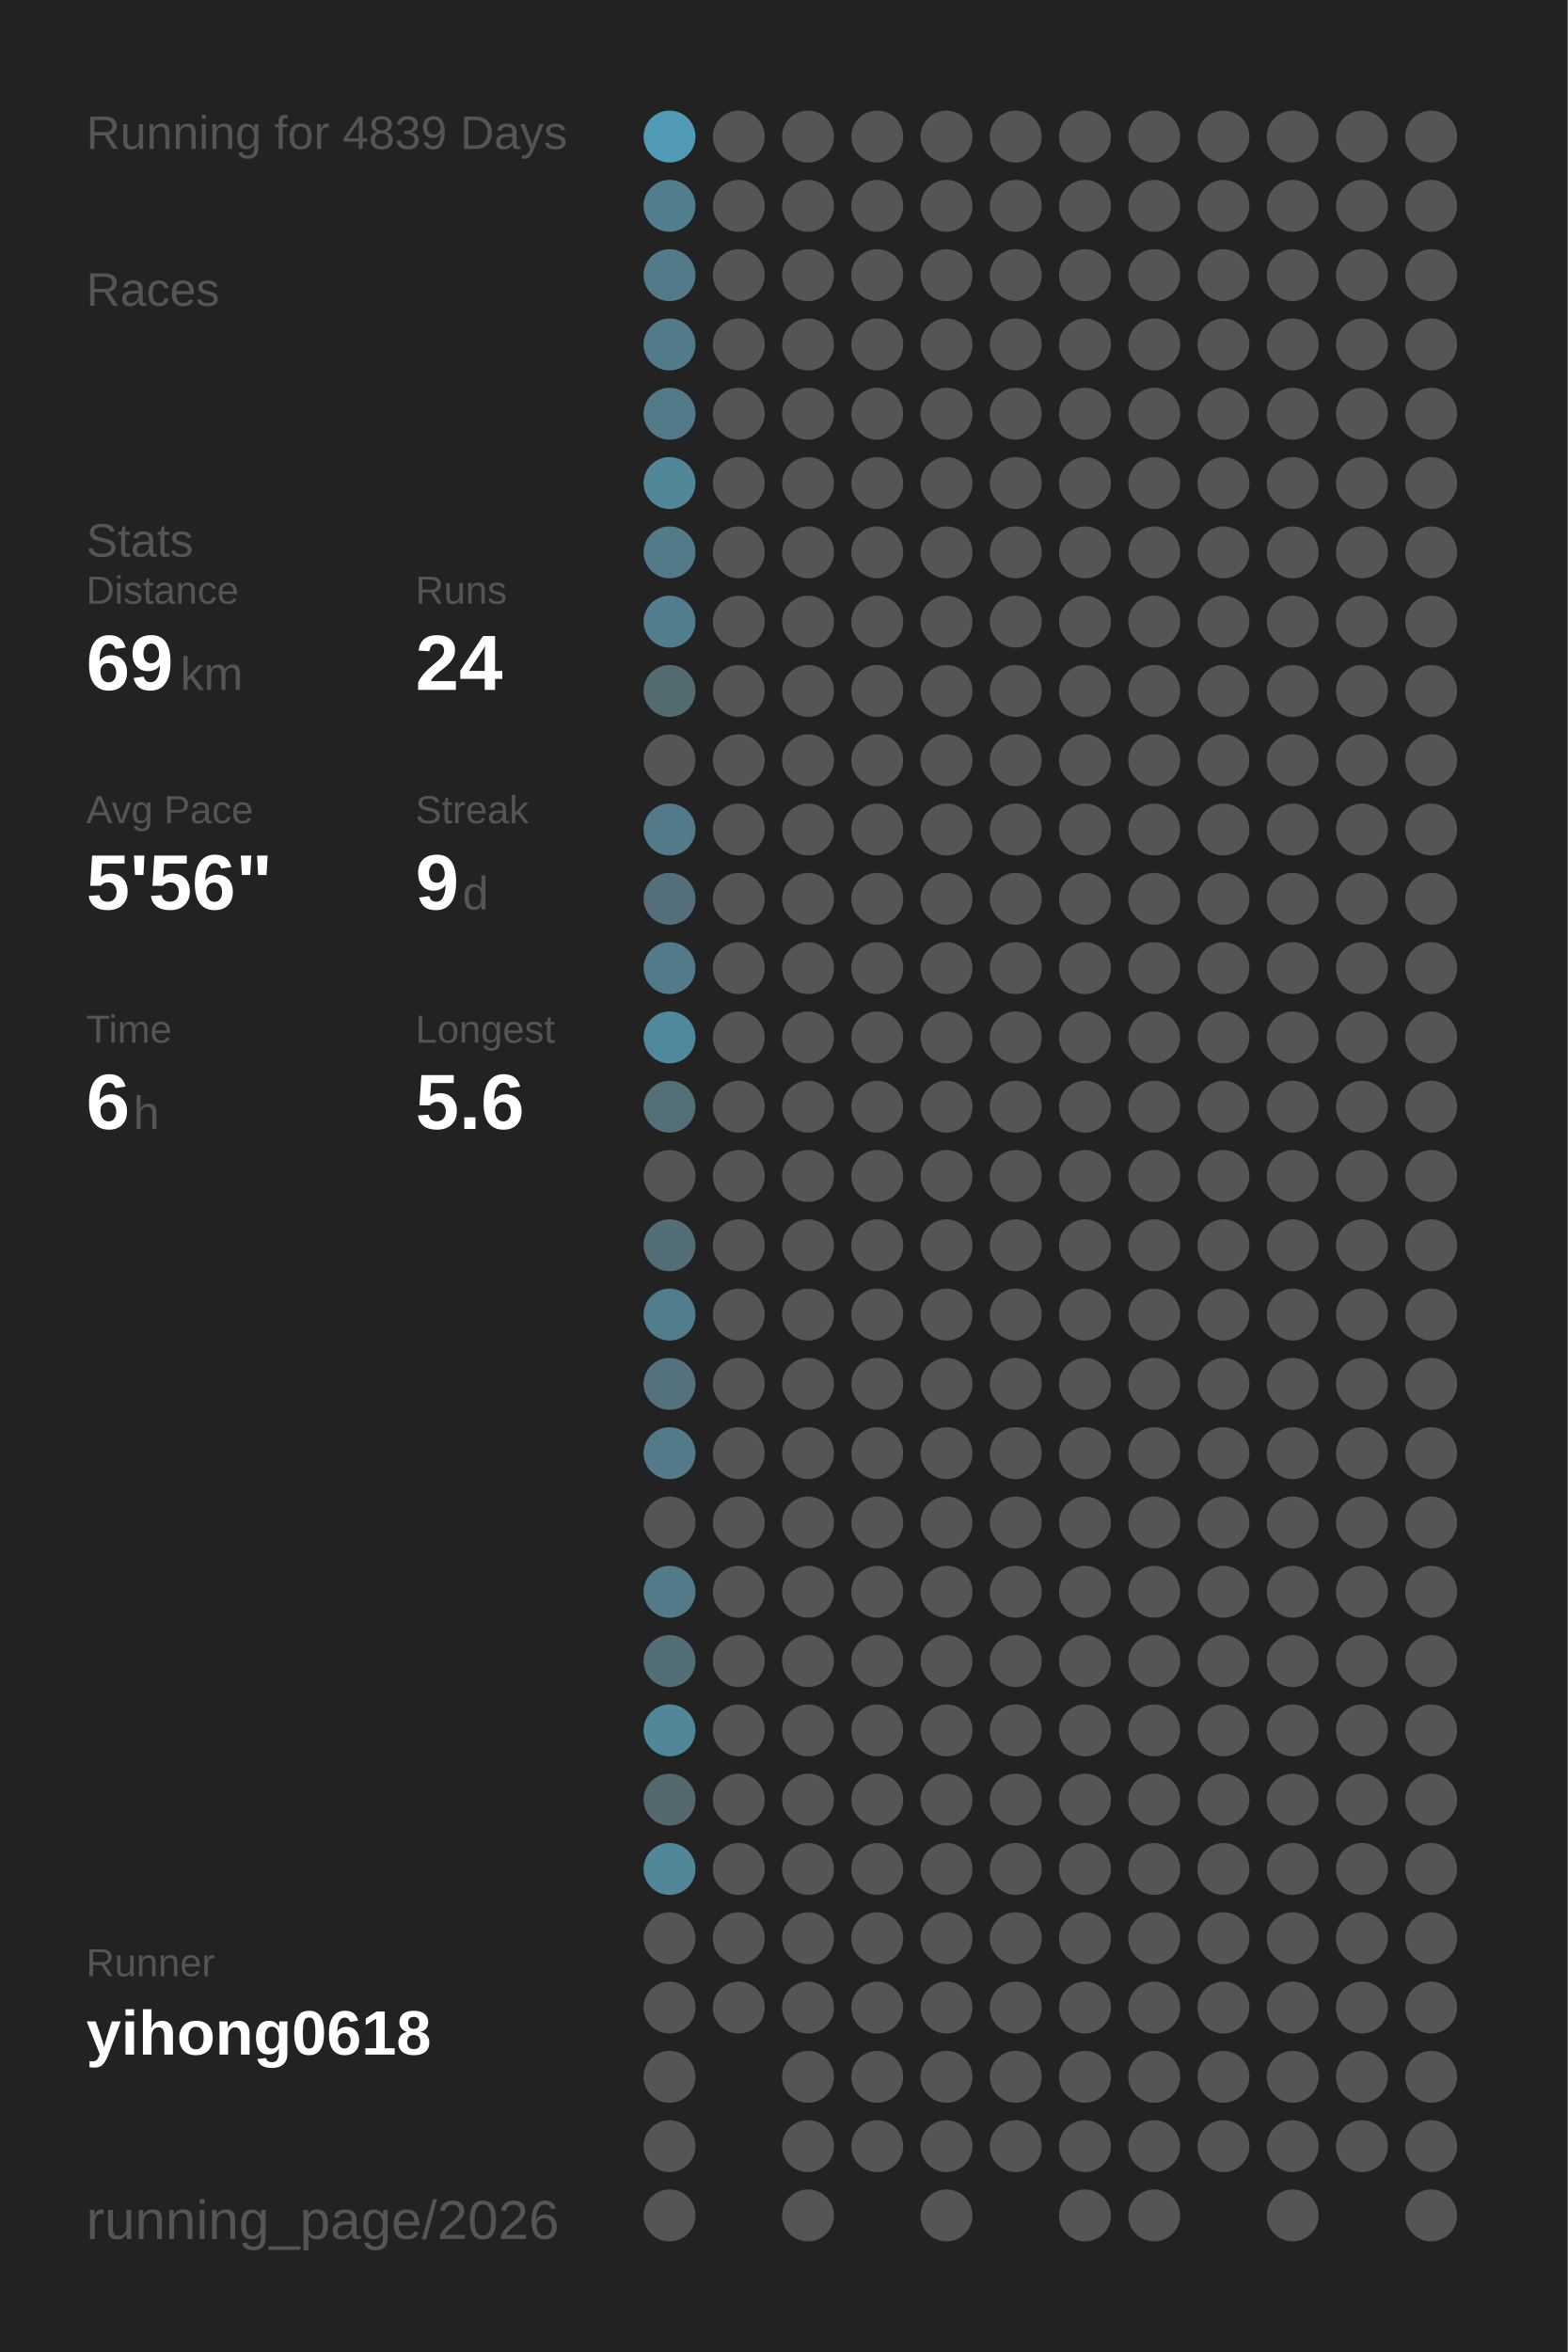
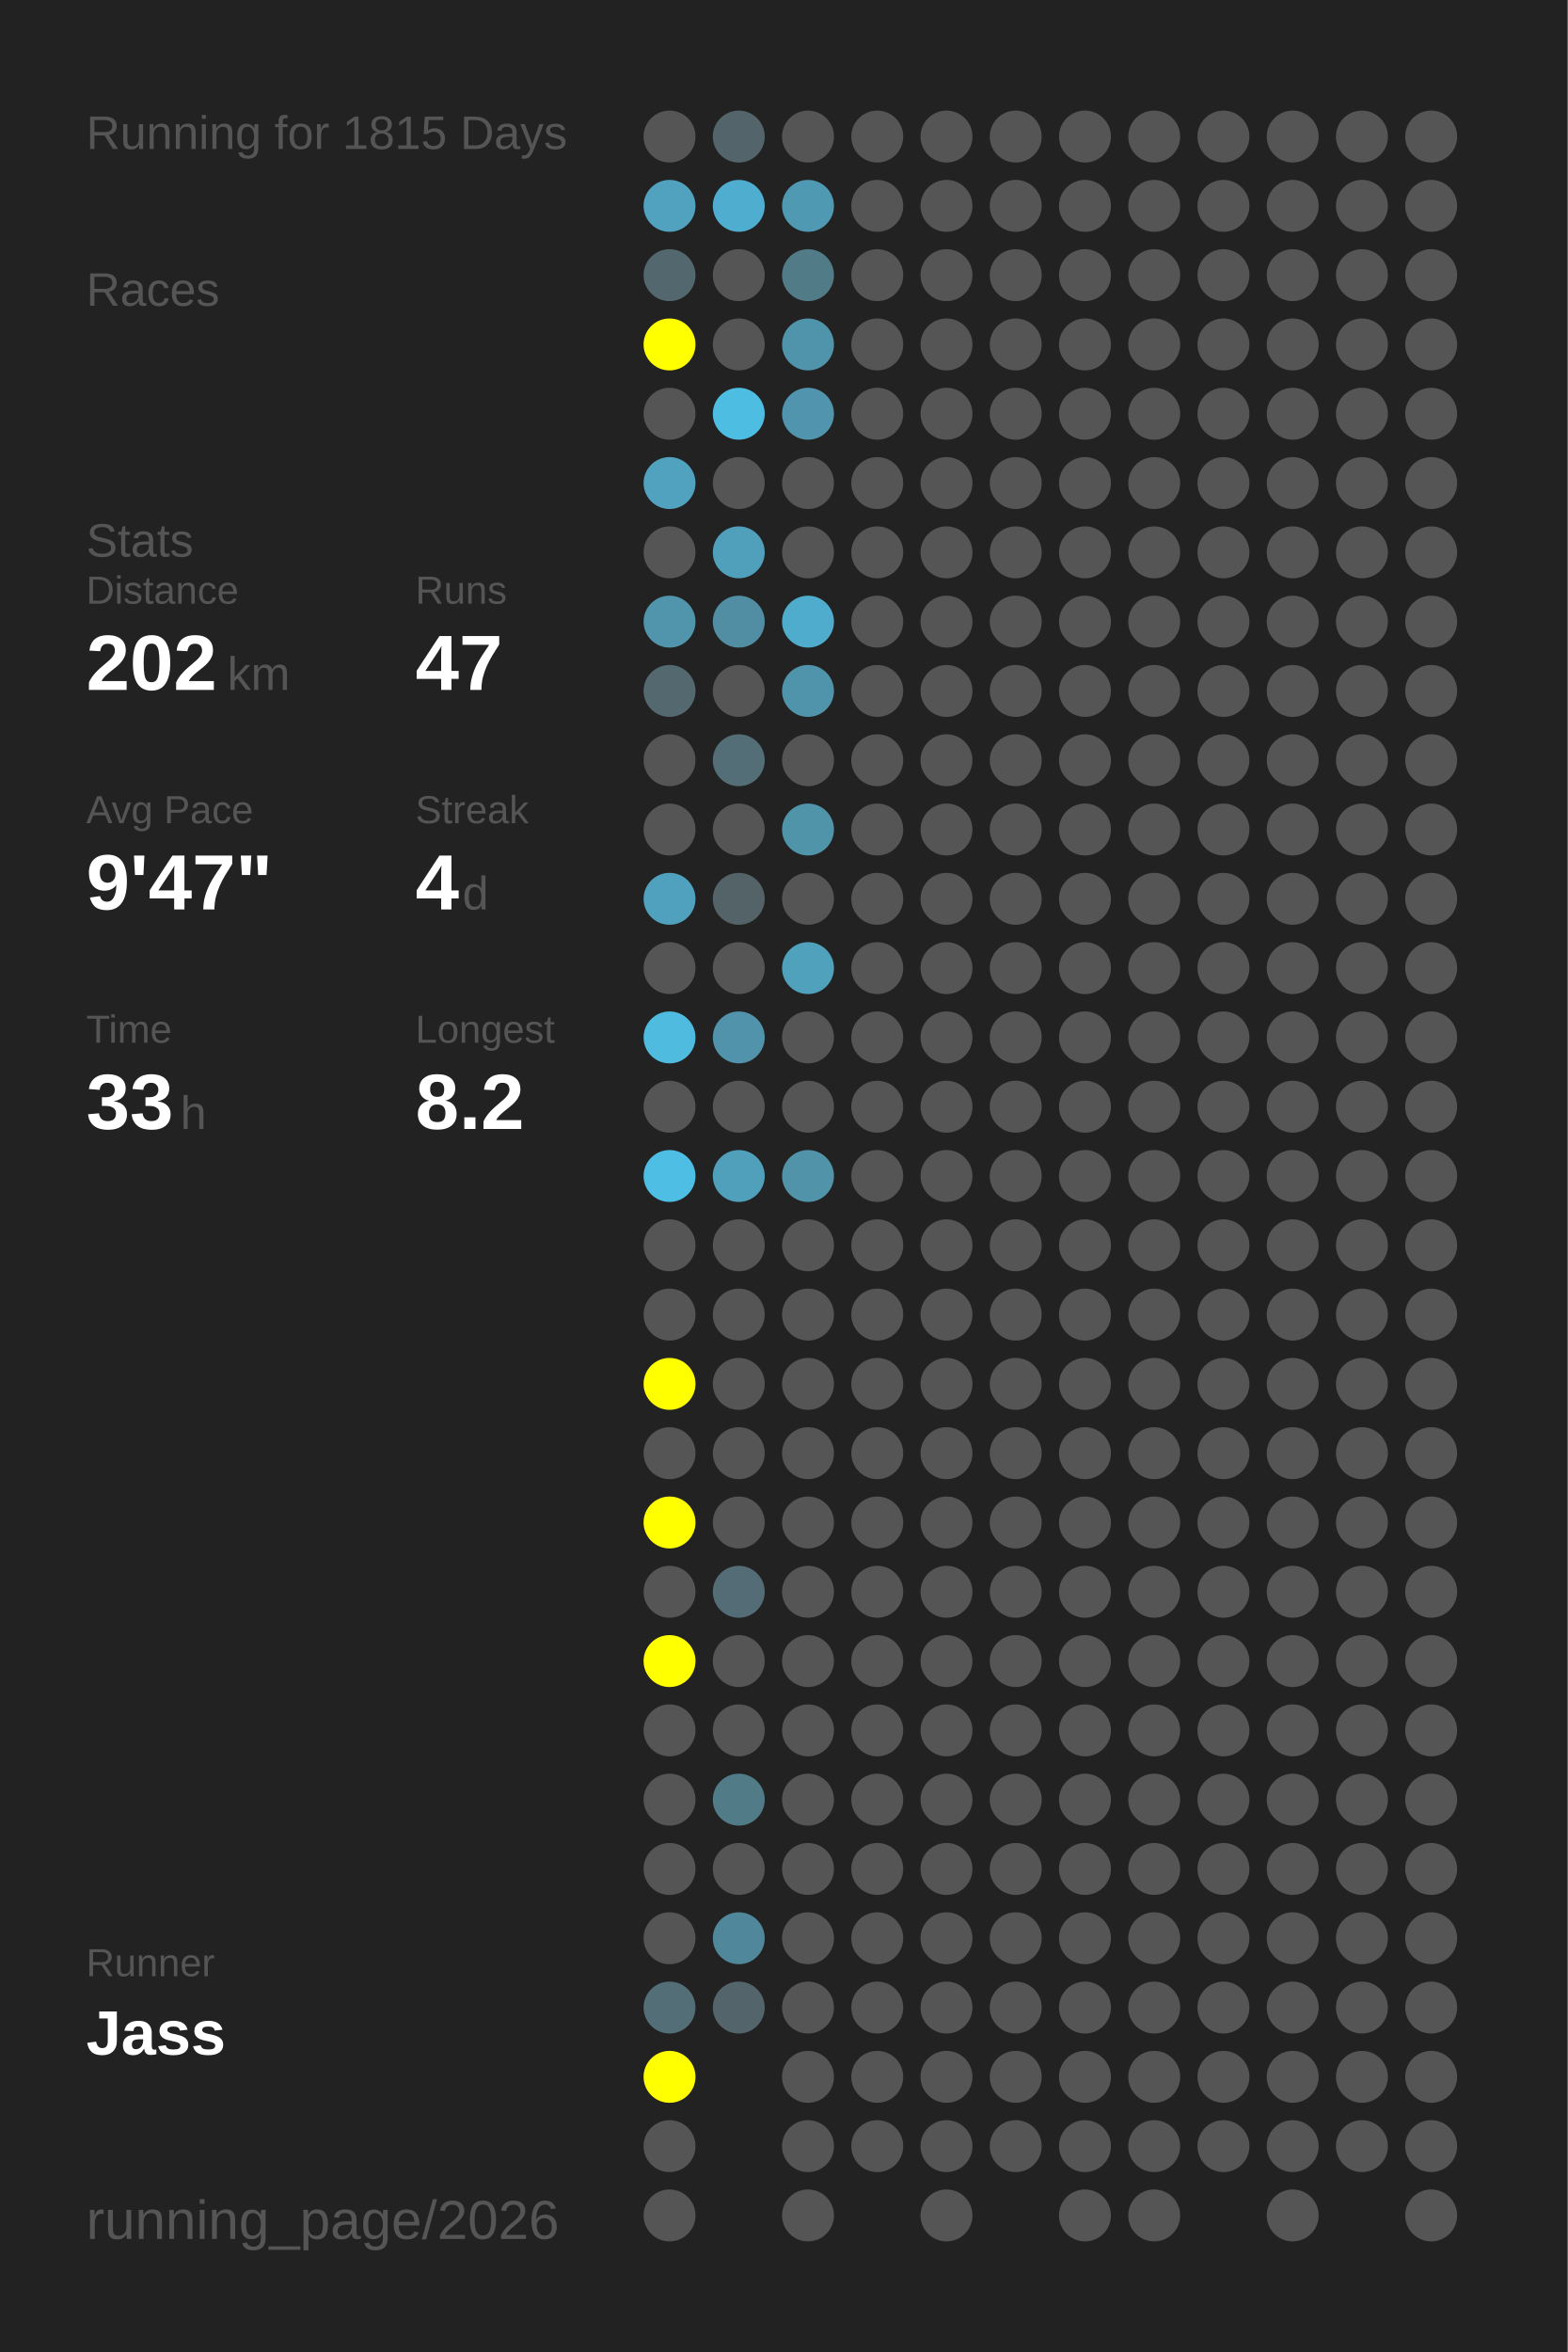
<svg xmlns="http://www.w3.org/2000/svg" baseProfile="full" height="300mm" version="1.1" viewBox="0,0,200,300" width="200mm">
  <defs />
  <rect fill="#222222" height="300" width="200" x="0" y="0" />
-   <text fill="#555555" style="font-size:6px; font-family:Arial;" x="11" y="19">Running for 4839 Days</text>
+   <text fill="#555555" style="font-size:6px; font-family:Arial;" x="11" y="19">Running for 1815 Days</text>
  <text fill="#555555" style="font-size:6px; font-family:Arial;" x="11" y="39">Races</text>
  <text fill="#555555" style="font-size:6px; font-family:Arial;" x="11" y="71">Stats</text>
  <text fill="#555555" style="font-size:5px; font-family:Arial;" x="11" y="77">Distance</text>
-   <text fill="#FFFFFF" style="font-size:10px; font-family:Arial; font-weight:bold;" x="11" y="88">69</text>
-   <text fill="#555555" style="font-size:6px; font-family:Arial;" x="23" y="88">km</text>
+   <text fill="#FFFFFF" style="font-size:10px; font-family:Arial; font-weight:bold;" x="11" y="88">202</text>
+   <text fill="#555555" style="font-size:6px; font-family:Arial;" x="29" y="88">km</text>
  <text fill="#555555" style="font-size:5px; font-family:Arial;" x="53" y="77">Runs</text>
-   <text fill="#FFFFFF" style="font-size:10px; font-family:Arial; font-weight:bold;" x="53" y="88">24</text>
+   <text fill="#FFFFFF" style="font-size:10px; font-family:Arial; font-weight:bold;" x="53" y="88">47</text>
  <text fill="#555555" style="font-size:5px; font-family:Arial;" x="11" y="105">Avg Pace</text>
-   <text fill="#FFFFFF" style="font-size:10px; font-family:Arial; font-weight:bold;" x="11" y="116">5'56"</text>
+   <text fill="#FFFFFF" style="font-size:10px; font-family:Arial; font-weight:bold;" x="11" y="116">9'47"</text>
  <text fill="#555555" style="font-size:5px; font-family:Arial;" x="53" y="105">Streak</text>
-   <text fill="#FFFFFF" style="font-size:10px; font-family:Arial; font-weight:bold;" x="53" y="116">9</text>
+   <text fill="#FFFFFF" style="font-size:10px; font-family:Arial; font-weight:bold;" x="53" y="116">4</text>
  <text fill="#555555" style="font-size:6px; font-family:Arial;" x="59" y="116">d</text>
  <text fill="#555555" style="font-size:5px; font-family:Arial;" x="11" y="133">Time</text>
-   <text fill="#FFFFFF" style="font-size:10px; font-family:Arial; font-weight:bold;" x="11" y="144">6</text>
-   <text fill="#555555" style="font-size:6px; font-family:Arial;" x="17" y="144">h</text>
+   <text fill="#FFFFFF" style="font-size:10px; font-family:Arial; font-weight:bold;" x="11" y="144">33</text>
+   <text fill="#555555" style="font-size:6px; font-family:Arial;" x="23" y="144">h</text>
  <text fill="#555555" style="font-size:5px; font-family:Arial;" x="53" y="133">Longest</text>
-   <text fill="#FFFFFF" style="font-size:10px; font-family:Arial; font-weight:bold;" x="53" y="144">5.6</text>
+   <text fill="#FFFFFF" style="font-size:10px; font-family:Arial; font-weight:bold;" x="53" y="144">8.2</text>
  <text fill="#555555" style="font-size:5px; font-family:Arial;" x="11" y="252.065">Runner</text>
-   <text fill="#FFFFFF" style="font-size:8px; font-family:Arial; font-weight:bold;" x="11" y="262.065">yihong0618</text>
+   <text fill="#FFFFFF" style="font-size:8px; font-family:Arial; font-weight:bold;" x="11" y="262.065">Jass</text>
  <text fill="#555555" style="font-size:7px; font-family:Arial;" x="11" y="285.581">running_page/2026</text>
-   <circle cx="85.417" cy="17.419" fill="#509ab3" r="3.312" />
-   <circle cx="85.417" cy="26.258" fill="#527f8e" r="3.312" />
-   <circle cx="85.417" cy="35.097" fill="#527a88" r="3.312" />
-   <circle cx="85.417" cy="43.935" fill="#527a88" r="3.312" />
-   <circle cx="85.417" cy="52.774" fill="#527a88" r="3.312" />
-   <circle cx="85.417" cy="61.613" fill="#518799" r="3.312" />
-   <circle cx="85.417" cy="70.452" fill="#527a88" r="3.312" />
-   <circle cx="85.417" cy="79.29" fill="#527d8c" r="3.312" />
-   <circle cx="85.417" cy="88.129" fill="#536a71" r="3.312" />
+   <circle cx="85.417" cy="17.419" fill="#555555" r="3.312" />
+   <circle cx="85.417" cy="26.258" fill="#50a2be" r="3.312" />
+   <circle cx="85.417" cy="35.097" fill="#53676e" r="3.312" />
+   <circle cx="85.417" cy="43.935" fill="#FFFF00" r="3.312" />
+   <circle cx="85.417" cy="52.774" fill="#555555" r="3.312" />
+   <circle cx="85.417" cy="61.613" fill="#50a2be" r="3.312" />
+   <circle cx="85.417" cy="70.452" fill="#555555" r="3.312" />
+   <circle cx="85.417" cy="79.29" fill="#5095ac" r="3.312" />
+   <circle cx="85.417" cy="88.129" fill="#53686f" r="3.312" />
  <circle cx="85.417" cy="96.968" fill="#555555" r="3.312" />
-   <circle cx="85.417" cy="105.806" fill="#527a88" r="3.312" />
-   <circle cx="85.417" cy="114.645" fill="#536f79" r="3.312" />
-   <circle cx="85.417" cy="123.484" fill="#527a88" r="3.312" />
-   <circle cx="85.417" cy="132.323" fill="#51899c" r="3.312" />
-   <circle cx="85.417" cy="141.161" fill="#536f78" r="3.312" />
-   <circle cx="85.417" cy="150" fill="#555555" r="3.312" />
-   <circle cx="85.417" cy="158.839" fill="#536e77" r="3.312" />
-   <circle cx="85.417" cy="167.677" fill="#527d8c" r="3.312" />
-   <circle cx="85.417" cy="176.516" fill="#53727d" r="3.312" />
-   <circle cx="85.417" cy="185.355" fill="#527a88" r="3.312" />
-   <circle cx="85.417" cy="194.194" fill="#555555" r="3.312" />
-   <circle cx="85.417" cy="203.032" fill="#527a88" r="3.312" />
-   <circle cx="85.417" cy="211.871" fill="#536e77" r="3.312" />
-   <circle cx="85.417" cy="220.71" fill="#518799" r="3.312" />
-   <circle cx="85.417" cy="229.548" fill="#53686f" r="3.312" />
-   <circle cx="85.417" cy="238.387" fill="#518799" r="3.312" />
+   <circle cx="85.417" cy="105.806" fill="#555555" r="3.312" />
+   <circle cx="85.417" cy="114.645" fill="#50a1bd" r="3.312" />
+   <circle cx="85.417" cy="123.484" fill="#555555" r="3.312" />
+   <circle cx="85.417" cy="132.323" fill="#4ebbdf" r="3.312" />
+   <circle cx="85.417" cy="141.161" fill="#555555" r="3.312" />
+   <circle cx="85.417" cy="150" fill="#4ebee4" r="3.312" />
+   <circle cx="85.417" cy="158.839" fill="#555555" r="3.312" />
+   <circle cx="85.417" cy="167.677" fill="#555555" r="3.312" />
+   <circle cx="85.417" cy="176.516" fill="#FFFF00" r="3.312" />
+   <circle cx="85.417" cy="185.355" fill="#555555" r="3.312" />
+   <circle cx="85.417" cy="194.194" fill="#FFFF00" r="3.312" />
+   <circle cx="85.417" cy="203.032" fill="#555555" r="3.312" />
+   <circle cx="85.417" cy="211.871" fill="#FFFF00" r="3.312" />
+   <circle cx="85.417" cy="220.71" fill="#555555" r="3.312" />
+   <circle cx="85.417" cy="229.548" fill="#555555" r="3.312" />
+   <circle cx="85.417" cy="238.387" fill="#555555" r="3.312" />
  <circle cx="85.417" cy="247.226" fill="#555555" r="3.312" />
-   <circle cx="85.417" cy="256.065" fill="#555555" r="3.312" />
-   <circle cx="85.417" cy="264.903" fill="#555555" r="3.312" />
+   <circle cx="85.417" cy="256.065" fill="#536e77" r="3.312" />
+   <circle cx="85.417" cy="264.903" fill="#FFFF00" r="3.312" />
  <circle cx="85.417" cy="273.742" fill="#555555" r="3.312" />
  <circle cx="85.417" cy="282.581" fill="#555555" r="3.312" />
-   <circle cx="94.25" cy="17.419" fill="#555555" r="3.312" />
-   <circle cx="94.25" cy="26.258" fill="#555555" r="3.312" />
+   <circle cx="94.25" cy="17.419" fill="#53656b" r="3.312" />
+   <circle cx="94.25" cy="26.258" fill="#4faecf" r="3.312" />
  <circle cx="94.25" cy="35.097" fill="#555555" r="3.312" />
  <circle cx="94.25" cy="43.935" fill="#555555" r="3.312" />
-   <circle cx="94.25" cy="52.774" fill="#555555" r="3.312" />
+   <circle cx="94.25" cy="52.774" fill="#4ebde2" r="3.312" />
  <circle cx="94.25" cy="61.613" fill="#555555" r="3.312" />
-   <circle cx="94.25" cy="70.452" fill="#555555" r="3.312" />
-   <circle cx="94.25" cy="79.29" fill="#555555" r="3.312" />
+   <circle cx="94.25" cy="70.452" fill="#50a0bb" r="3.312" />
+   <circle cx="94.25" cy="79.29" fill="#518ea3" r="3.312" />
  <circle cx="94.25" cy="88.129" fill="#555555" r="3.312" />
-   <circle cx="94.25" cy="96.968" fill="#555555" r="3.312" />
+   <circle cx="94.25" cy="96.968" fill="#536e77" r="3.312" />
  <circle cx="94.25" cy="105.806" fill="#555555" r="3.312" />
-   <circle cx="94.25" cy="114.645" fill="#555555" r="3.312" />
+   <circle cx="94.25" cy="114.645" fill="#546368" r="3.312" />
  <circle cx="94.25" cy="123.484" fill="#555555" r="3.312" />
-   <circle cx="94.25" cy="132.323" fill="#555555" r="3.312" />
+   <circle cx="94.25" cy="132.323" fill="#5093aa" r="3.312" />
  <circle cx="94.25" cy="141.161" fill="#555555" r="3.312" />
-   <circle cx="94.25" cy="150" fill="#555555" r="3.312" />
+   <circle cx="94.25" cy="150" fill="#50a0bb" r="3.312" />
  <circle cx="94.25" cy="158.839" fill="#555555" r="3.312" />
  <circle cx="94.25" cy="167.677" fill="#555555" r="3.312" />
  <circle cx="94.25" cy="176.516" fill="#555555" r="3.312" />
  <circle cx="94.25" cy="185.355" fill="#555555" r="3.312" />
  <circle cx="94.25" cy="194.194" fill="#555555" r="3.312" />
-   <circle cx="94.25" cy="203.032" fill="#555555" r="3.312" />
+   <circle cx="94.25" cy="203.032" fill="#536c75" r="3.312" />
  <circle cx="94.25" cy="211.871" fill="#555555" r="3.312" />
  <circle cx="94.25" cy="220.71" fill="#555555" r="3.312" />
-   <circle cx="94.25" cy="229.548" fill="#555555" r="3.312" />
+   <circle cx="94.25" cy="229.548" fill="#527b88" r="3.312" />
  <circle cx="94.25" cy="238.387" fill="#555555" r="3.312" />
-   <circle cx="94.25" cy="247.226" fill="#555555" r="3.312" />
-   <circle cx="94.25" cy="256.065" fill="#555555" r="3.312" />
+   <circle cx="94.25" cy="247.226" fill="#51879a" r="3.312" />
+   <circle cx="94.25" cy="256.065" fill="#53646a" r="3.312" />
  <circle cx="103.083" cy="17.419" fill="#555555" r="3.312" />
-   <circle cx="103.083" cy="26.258" fill="#555555" r="3.312" />
-   <circle cx="103.083" cy="35.097" fill="#555555" r="3.312" />
-   <circle cx="103.083" cy="43.935" fill="#555555" r="3.312" />
-   <circle cx="103.083" cy="52.774" fill="#555555" r="3.312" />
+   <circle cx="103.083" cy="26.258" fill="#5099b2" r="3.312" />
+   <circle cx="103.083" cy="35.097" fill="#527b88" r="3.312" />
+   <circle cx="103.083" cy="43.935" fill="#5094ab" r="3.312" />
+   <circle cx="103.083" cy="52.774" fill="#5095ad" r="3.312" />
  <circle cx="103.083" cy="61.613" fill="#555555" r="3.312" />
  <circle cx="103.083" cy="70.452" fill="#555555" r="3.312" />
-   <circle cx="103.083" cy="79.29" fill="#555555" r="3.312" />
-   <circle cx="103.083" cy="88.129" fill="#555555" r="3.312" />
+   <circle cx="103.083" cy="79.29" fill="#4faccc" r="3.312" />
+   <circle cx="103.083" cy="88.129" fill="#5094ab" r="3.312" />
  <circle cx="103.083" cy="96.968" fill="#555555" r="3.312" />
-   <circle cx="103.083" cy="105.806" fill="#555555" r="3.312" />
+   <circle cx="103.083" cy="105.806" fill="#5094aa" r="3.312" />
  <circle cx="103.083" cy="114.645" fill="#555555" r="3.312" />
-   <circle cx="103.083" cy="123.484" fill="#555555" r="3.312" />
+   <circle cx="103.083" cy="123.484" fill="#50a1bc" r="3.312" />
  <circle cx="103.083" cy="132.323" fill="#555555" r="3.312" />
  <circle cx="103.083" cy="141.161" fill="#555555" r="3.312" />
-   <circle cx="103.083" cy="150" fill="#555555" r="3.312" />
+   <circle cx="103.083" cy="150" fill="#5193a9" r="3.312" />
  <circle cx="103.083" cy="158.839" fill="#555555" r="3.312" />
  <circle cx="103.083" cy="167.677" fill="#555555" r="3.312" />
  <circle cx="103.083" cy="176.516" fill="#555555" r="3.312" />
  <circle cx="103.083" cy="185.355" fill="#555555" r="3.312" />
  <circle cx="103.083" cy="194.194" fill="#555555" r="3.312" />
  <circle cx="103.083" cy="203.032" fill="#555555" r="3.312" />
  <circle cx="103.083" cy="211.871" fill="#555555" r="3.312" />
  <circle cx="103.083" cy="220.71" fill="#555555" r="3.312" />
  <circle cx="103.083" cy="229.548" fill="#555555" r="3.312" />
  <circle cx="103.083" cy="238.387" fill="#555555" r="3.312" />
  <circle cx="103.083" cy="247.226" fill="#555555" r="3.312" />
  <circle cx="103.083" cy="256.065" fill="#555555" r="3.312" />
  <circle cx="103.083" cy="264.903" fill="#555555" r="3.312" />
  <circle cx="103.083" cy="273.742" fill="#555555" r="3.312" />
  <circle cx="103.083" cy="282.581" fill="#555555" r="3.312" />
  <circle cx="111.917" cy="17.419" fill="#555555" r="3.312" />
  <circle cx="111.917" cy="26.258" fill="#555555" r="3.312" />
  <circle cx="111.917" cy="35.097" fill="#555555" r="3.312" />
  <circle cx="111.917" cy="43.935" fill="#555555" r="3.312" />
  <circle cx="111.917" cy="52.774" fill="#555555" r="3.312" />
  <circle cx="111.917" cy="61.613" fill="#555555" r="3.312" />
  <circle cx="111.917" cy="70.452" fill="#555555" r="3.312" />
  <circle cx="111.917" cy="79.29" fill="#555555" r="3.312" />
  <circle cx="111.917" cy="88.129" fill="#555555" r="3.312" />
  <circle cx="111.917" cy="96.968" fill="#555555" r="3.312" />
  <circle cx="111.917" cy="105.806" fill="#555555" r="3.312" />
  <circle cx="111.917" cy="114.645" fill="#555555" r="3.312" />
  <circle cx="111.917" cy="123.484" fill="#555555" r="3.312" />
  <circle cx="111.917" cy="132.323" fill="#555555" r="3.312" />
  <circle cx="111.917" cy="141.161" fill="#555555" r="3.312" />
  <circle cx="111.917" cy="150" fill="#555555" r="3.312" />
  <circle cx="111.917" cy="158.839" fill="#555555" r="3.312" />
  <circle cx="111.917" cy="167.677" fill="#555555" r="3.312" />
  <circle cx="111.917" cy="176.516" fill="#555555" r="3.312" />
  <circle cx="111.917" cy="185.355" fill="#555555" r="3.312" />
  <circle cx="111.917" cy="194.194" fill="#555555" r="3.312" />
  <circle cx="111.917" cy="203.032" fill="#555555" r="3.312" />
  <circle cx="111.917" cy="211.871" fill="#555555" r="3.312" />
  <circle cx="111.917" cy="220.71" fill="#555555" r="3.312" />
  <circle cx="111.917" cy="229.548" fill="#555555" r="3.312" />
  <circle cx="111.917" cy="238.387" fill="#555555" r="3.312" />
  <circle cx="111.917" cy="247.226" fill="#555555" r="3.312" />
  <circle cx="111.917" cy="256.065" fill="#555555" r="3.312" />
  <circle cx="111.917" cy="264.903" fill="#555555" r="3.312" />
  <circle cx="111.917" cy="273.742" fill="#555555" r="3.312" />
  <circle cx="120.75" cy="17.419" fill="#555555" r="3.312" />
  <circle cx="120.75" cy="26.258" fill="#555555" r="3.312" />
  <circle cx="120.75" cy="35.097" fill="#555555" r="3.312" />
  <circle cx="120.75" cy="43.935" fill="#555555" r="3.312" />
  <circle cx="120.75" cy="52.774" fill="#555555" r="3.312" />
  <circle cx="120.75" cy="61.613" fill="#555555" r="3.312" />
  <circle cx="120.75" cy="70.452" fill="#555555" r="3.312" />
  <circle cx="120.75" cy="79.29" fill="#555555" r="3.312" />
  <circle cx="120.75" cy="88.129" fill="#555555" r="3.312" />
  <circle cx="120.75" cy="96.968" fill="#555555" r="3.312" />
  <circle cx="120.75" cy="105.806" fill="#555555" r="3.312" />
  <circle cx="120.75" cy="114.645" fill="#555555" r="3.312" />
  <circle cx="120.75" cy="123.484" fill="#555555" r="3.312" />
  <circle cx="120.75" cy="132.323" fill="#555555" r="3.312" />
  <circle cx="120.75" cy="141.161" fill="#555555" r="3.312" />
  <circle cx="120.75" cy="150" fill="#555555" r="3.312" />
  <circle cx="120.75" cy="158.839" fill="#555555" r="3.312" />
  <circle cx="120.75" cy="167.677" fill="#555555" r="3.312" />
  <circle cx="120.75" cy="176.516" fill="#555555" r="3.312" />
  <circle cx="120.75" cy="185.355" fill="#555555" r="3.312" />
  <circle cx="120.75" cy="194.194" fill="#555555" r="3.312" />
  <circle cx="120.75" cy="203.032" fill="#555555" r="3.312" />
  <circle cx="120.75" cy="211.871" fill="#555555" r="3.312" />
  <circle cx="120.75" cy="220.71" fill="#555555" r="3.312" />
  <circle cx="120.75" cy="229.548" fill="#555555" r="3.312" />
  <circle cx="120.75" cy="238.387" fill="#555555" r="3.312" />
  <circle cx="120.75" cy="247.226" fill="#555555" r="3.312" />
  <circle cx="120.75" cy="256.065" fill="#555555" r="3.312" />
  <circle cx="120.75" cy="264.903" fill="#555555" r="3.312" />
  <circle cx="120.75" cy="273.742" fill="#555555" r="3.312" />
  <circle cx="120.75" cy="282.581" fill="#555555" r="3.312" />
  <circle cx="129.583" cy="17.419" fill="#555555" r="3.312" />
  <circle cx="129.583" cy="26.258" fill="#555555" r="3.312" />
  <circle cx="129.583" cy="35.097" fill="#555555" r="3.312" />
  <circle cx="129.583" cy="43.935" fill="#555555" r="3.312" />
  <circle cx="129.583" cy="52.774" fill="#555555" r="3.312" />
  <circle cx="129.583" cy="61.613" fill="#555555" r="3.312" />
  <circle cx="129.583" cy="70.452" fill="#555555" r="3.312" />
  <circle cx="129.583" cy="79.29" fill="#555555" r="3.312" />
  <circle cx="129.583" cy="88.129" fill="#555555" r="3.312" />
  <circle cx="129.583" cy="96.968" fill="#555555" r="3.312" />
  <circle cx="129.583" cy="105.806" fill="#555555" r="3.312" />
  <circle cx="129.583" cy="114.645" fill="#555555" r="3.312" />
  <circle cx="129.583" cy="123.484" fill="#555555" r="3.312" />
  <circle cx="129.583" cy="132.323" fill="#555555" r="3.312" />
  <circle cx="129.583" cy="141.161" fill="#555555" r="3.312" />
  <circle cx="129.583" cy="150" fill="#555555" r="3.312" />
  <circle cx="129.583" cy="158.839" fill="#555555" r="3.312" />
  <circle cx="129.583" cy="167.677" fill="#555555" r="3.312" />
  <circle cx="129.583" cy="176.516" fill="#555555" r="3.312" />
  <circle cx="129.583" cy="185.355" fill="#555555" r="3.312" />
  <circle cx="129.583" cy="194.194" fill="#555555" r="3.312" />
  <circle cx="129.583" cy="203.032" fill="#555555" r="3.312" />
  <circle cx="129.583" cy="211.871" fill="#555555" r="3.312" />
  <circle cx="129.583" cy="220.71" fill="#555555" r="3.312" />
  <circle cx="129.583" cy="229.548" fill="#555555" r="3.312" />
  <circle cx="129.583" cy="238.387" fill="#555555" r="3.312" />
  <circle cx="129.583" cy="247.226" fill="#555555" r="3.312" />
  <circle cx="129.583" cy="256.065" fill="#555555" r="3.312" />
  <circle cx="129.583" cy="264.903" fill="#555555" r="3.312" />
  <circle cx="129.583" cy="273.742" fill="#555555" r="3.312" />
  <circle cx="138.417" cy="17.419" fill="#555555" r="3.312" />
  <circle cx="138.417" cy="26.258" fill="#555555" r="3.312" />
  <circle cx="138.417" cy="35.097" fill="#555555" r="3.312" />
  <circle cx="138.417" cy="43.935" fill="#555555" r="3.312" />
  <circle cx="138.417" cy="52.774" fill="#555555" r="3.312" />
  <circle cx="138.417" cy="61.613" fill="#555555" r="3.312" />
  <circle cx="138.417" cy="70.452" fill="#555555" r="3.312" />
  <circle cx="138.417" cy="79.29" fill="#555555" r="3.312" />
  <circle cx="138.417" cy="88.129" fill="#555555" r="3.312" />
  <circle cx="138.417" cy="96.968" fill="#555555" r="3.312" />
  <circle cx="138.417" cy="105.806" fill="#555555" r="3.312" />
  <circle cx="138.417" cy="114.645" fill="#555555" r="3.312" />
  <circle cx="138.417" cy="123.484" fill="#555555" r="3.312" />
  <circle cx="138.417" cy="132.323" fill="#555555" r="3.312" />
  <circle cx="138.417" cy="141.161" fill="#555555" r="3.312" />
  <circle cx="138.417" cy="150" fill="#555555" r="3.312" />
  <circle cx="138.417" cy="158.839" fill="#555555" r="3.312" />
  <circle cx="138.417" cy="167.677" fill="#555555" r="3.312" />
  <circle cx="138.417" cy="176.516" fill="#555555" r="3.312" />
  <circle cx="138.417" cy="185.355" fill="#555555" r="3.312" />
  <circle cx="138.417" cy="194.194" fill="#555555" r="3.312" />
  <circle cx="138.417" cy="203.032" fill="#555555" r="3.312" />
  <circle cx="138.417" cy="211.871" fill="#555555" r="3.312" />
  <circle cx="138.417" cy="220.71" fill="#555555" r="3.312" />
  <circle cx="138.417" cy="229.548" fill="#555555" r="3.312" />
  <circle cx="138.417" cy="238.387" fill="#555555" r="3.312" />
  <circle cx="138.417" cy="247.226" fill="#555555" r="3.312" />
  <circle cx="138.417" cy="256.065" fill="#555555" r="3.312" />
  <circle cx="138.417" cy="264.903" fill="#555555" r="3.312" />
  <circle cx="138.417" cy="273.742" fill="#555555" r="3.312" />
  <circle cx="138.417" cy="282.581" fill="#555555" r="3.312" />
  <circle cx="147.25" cy="17.419" fill="#555555" r="3.312" />
  <circle cx="147.25" cy="26.258" fill="#555555" r="3.312" />
  <circle cx="147.25" cy="35.097" fill="#555555" r="3.312" />
  <circle cx="147.25" cy="43.935" fill="#555555" r="3.312" />
  <circle cx="147.25" cy="52.774" fill="#555555" r="3.312" />
  <circle cx="147.25" cy="61.613" fill="#555555" r="3.312" />
  <circle cx="147.25" cy="70.452" fill="#555555" r="3.312" />
  <circle cx="147.25" cy="79.29" fill="#555555" r="3.312" />
  <circle cx="147.25" cy="88.129" fill="#555555" r="3.312" />
  <circle cx="147.25" cy="96.968" fill="#555555" r="3.312" />
  <circle cx="147.25" cy="105.806" fill="#555555" r="3.312" />
  <circle cx="147.25" cy="114.645" fill="#555555" r="3.312" />
  <circle cx="147.25" cy="123.484" fill="#555555" r="3.312" />
  <circle cx="147.25" cy="132.323" fill="#555555" r="3.312" />
  <circle cx="147.25" cy="141.161" fill="#555555" r="3.312" />
  <circle cx="147.25" cy="150" fill="#555555" r="3.312" />
  <circle cx="147.25" cy="158.839" fill="#555555" r="3.312" />
  <circle cx="147.25" cy="167.677" fill="#555555" r="3.312" />
  <circle cx="147.25" cy="176.516" fill="#555555" r="3.312" />
  <circle cx="147.25" cy="185.355" fill="#555555" r="3.312" />
  <circle cx="147.25" cy="194.194" fill="#555555" r="3.312" />
  <circle cx="147.25" cy="203.032" fill="#555555" r="3.312" />
  <circle cx="147.25" cy="211.871" fill="#555555" r="3.312" />
  <circle cx="147.25" cy="220.71" fill="#555555" r="3.312" />
  <circle cx="147.25" cy="229.548" fill="#555555" r="3.312" />
  <circle cx="147.25" cy="238.387" fill="#555555" r="3.312" />
  <circle cx="147.25" cy="247.226" fill="#555555" r="3.312" />
  <circle cx="147.25" cy="256.065" fill="#555555" r="3.312" />
  <circle cx="147.25" cy="264.903" fill="#555555" r="3.312" />
  <circle cx="147.25" cy="273.742" fill="#555555" r="3.312" />
  <circle cx="147.25" cy="282.581" fill="#555555" r="3.312" />
  <circle cx="156.083" cy="17.419" fill="#555555" r="3.312" />
  <circle cx="156.083" cy="26.258" fill="#555555" r="3.312" />
  <circle cx="156.083" cy="35.097" fill="#555555" r="3.312" />
  <circle cx="156.083" cy="43.935" fill="#555555" r="3.312" />
  <circle cx="156.083" cy="52.774" fill="#555555" r="3.312" />
  <circle cx="156.083" cy="61.613" fill="#555555" r="3.312" />
  <circle cx="156.083" cy="70.452" fill="#555555" r="3.312" />
  <circle cx="156.083" cy="79.29" fill="#555555" r="3.312" />
  <circle cx="156.083" cy="88.129" fill="#555555" r="3.312" />
  <circle cx="156.083" cy="96.968" fill="#555555" r="3.312" />
  <circle cx="156.083" cy="105.806" fill="#555555" r="3.312" />
  <circle cx="156.083" cy="114.645" fill="#555555" r="3.312" />
  <circle cx="156.083" cy="123.484" fill="#555555" r="3.312" />
  <circle cx="156.083" cy="132.323" fill="#555555" r="3.312" />
  <circle cx="156.083" cy="141.161" fill="#555555" r="3.312" />
  <circle cx="156.083" cy="150" fill="#555555" r="3.312" />
  <circle cx="156.083" cy="158.839" fill="#555555" r="3.312" />
  <circle cx="156.083" cy="167.677" fill="#555555" r="3.312" />
  <circle cx="156.083" cy="176.516" fill="#555555" r="3.312" />
  <circle cx="156.083" cy="185.355" fill="#555555" r="3.312" />
  <circle cx="156.083" cy="194.194" fill="#555555" r="3.312" />
  <circle cx="156.083" cy="203.032" fill="#555555" r="3.312" />
  <circle cx="156.083" cy="211.871" fill="#555555" r="3.312" />
  <circle cx="156.083" cy="220.71" fill="#555555" r="3.312" />
  <circle cx="156.083" cy="229.548" fill="#555555" r="3.312" />
  <circle cx="156.083" cy="238.387" fill="#555555" r="3.312" />
  <circle cx="156.083" cy="247.226" fill="#555555" r="3.312" />
  <circle cx="156.083" cy="256.065" fill="#555555" r="3.312" />
  <circle cx="156.083" cy="264.903" fill="#555555" r="3.312" />
  <circle cx="156.083" cy="273.742" fill="#555555" r="3.312" />
  <circle cx="164.917" cy="17.419" fill="#555555" r="3.312" />
  <circle cx="164.917" cy="26.258" fill="#555555" r="3.312" />
  <circle cx="164.917" cy="35.097" fill="#555555" r="3.312" />
  <circle cx="164.917" cy="43.935" fill="#555555" r="3.312" />
  <circle cx="164.917" cy="52.774" fill="#555555" r="3.312" />
  <circle cx="164.917" cy="61.613" fill="#555555" r="3.312" />
  <circle cx="164.917" cy="70.452" fill="#555555" r="3.312" />
  <circle cx="164.917" cy="79.29" fill="#555555" r="3.312" />
  <circle cx="164.917" cy="88.129" fill="#555555" r="3.312" />
  <circle cx="164.917" cy="96.968" fill="#555555" r="3.312" />
  <circle cx="164.917" cy="105.806" fill="#555555" r="3.312" />
  <circle cx="164.917" cy="114.645" fill="#555555" r="3.312" />
  <circle cx="164.917" cy="123.484" fill="#555555" r="3.312" />
  <circle cx="164.917" cy="132.323" fill="#555555" r="3.312" />
  <circle cx="164.917" cy="141.161" fill="#555555" r="3.312" />
  <circle cx="164.917" cy="150" fill="#555555" r="3.312" />
  <circle cx="164.917" cy="158.839" fill="#555555" r="3.312" />
  <circle cx="164.917" cy="167.677" fill="#555555" r="3.312" />
  <circle cx="164.917" cy="176.516" fill="#555555" r="3.312" />
  <circle cx="164.917" cy="185.355" fill="#555555" r="3.312" />
  <circle cx="164.917" cy="194.194" fill="#555555" r="3.312" />
  <circle cx="164.917" cy="203.032" fill="#555555" r="3.312" />
  <circle cx="164.917" cy="211.871" fill="#555555" r="3.312" />
  <circle cx="164.917" cy="220.71" fill="#555555" r="3.312" />
  <circle cx="164.917" cy="229.548" fill="#555555" r="3.312" />
  <circle cx="164.917" cy="238.387" fill="#555555" r="3.312" />
  <circle cx="164.917" cy="247.226" fill="#555555" r="3.312" />
  <circle cx="164.917" cy="256.065" fill="#555555" r="3.312" />
  <circle cx="164.917" cy="264.903" fill="#555555" r="3.312" />
  <circle cx="164.917" cy="273.742" fill="#555555" r="3.312" />
  <circle cx="164.917" cy="282.581" fill="#555555" r="3.312" />
  <circle cx="173.75" cy="17.419" fill="#555555" r="3.312" />
  <circle cx="173.75" cy="26.258" fill="#555555" r="3.312" />
  <circle cx="173.75" cy="35.097" fill="#555555" r="3.312" />
  <circle cx="173.75" cy="43.935" fill="#555555" r="3.312" />
  <circle cx="173.75" cy="52.774" fill="#555555" r="3.312" />
  <circle cx="173.75" cy="61.613" fill="#555555" r="3.312" />
  <circle cx="173.75" cy="70.452" fill="#555555" r="3.312" />
  <circle cx="173.75" cy="79.29" fill="#555555" r="3.312" />
  <circle cx="173.75" cy="88.129" fill="#555555" r="3.312" />
  <circle cx="173.75" cy="96.968" fill="#555555" r="3.312" />
  <circle cx="173.75" cy="105.806" fill="#555555" r="3.312" />
  <circle cx="173.75" cy="114.645" fill="#555555" r="3.312" />
  <circle cx="173.75" cy="123.484" fill="#555555" r="3.312" />
  <circle cx="173.75" cy="132.323" fill="#555555" r="3.312" />
  <circle cx="173.75" cy="141.161" fill="#555555" r="3.312" />
  <circle cx="173.75" cy="150" fill="#555555" r="3.312" />
  <circle cx="173.75" cy="158.839" fill="#555555" r="3.312" />
  <circle cx="173.75" cy="167.677" fill="#555555" r="3.312" />
  <circle cx="173.75" cy="176.516" fill="#555555" r="3.312" />
  <circle cx="173.75" cy="185.355" fill="#555555" r="3.312" />
  <circle cx="173.75" cy="194.194" fill="#555555" r="3.312" />
  <circle cx="173.75" cy="203.032" fill="#555555" r="3.312" />
  <circle cx="173.75" cy="211.871" fill="#555555" r="3.312" />
  <circle cx="173.75" cy="220.71" fill="#555555" r="3.312" />
  <circle cx="173.75" cy="229.548" fill="#555555" r="3.312" />
  <circle cx="173.75" cy="238.387" fill="#555555" r="3.312" />
  <circle cx="173.75" cy="247.226" fill="#555555" r="3.312" />
  <circle cx="173.75" cy="256.065" fill="#555555" r="3.312" />
  <circle cx="173.75" cy="264.903" fill="#555555" r="3.312" />
  <circle cx="173.75" cy="273.742" fill="#555555" r="3.312" />
  <circle cx="182.583" cy="17.419" fill="#555555" r="3.312" />
  <circle cx="182.583" cy="26.258" fill="#555555" r="3.312" />
  <circle cx="182.583" cy="35.097" fill="#555555" r="3.312" />
  <circle cx="182.583" cy="43.935" fill="#555555" r="3.312" />
  <circle cx="182.583" cy="52.774" fill="#555555" r="3.312" />
  <circle cx="182.583" cy="61.613" fill="#555555" r="3.312" />
  <circle cx="182.583" cy="70.452" fill="#555555" r="3.312" />
  <circle cx="182.583" cy="79.29" fill="#555555" r="3.312" />
  <circle cx="182.583" cy="88.129" fill="#555555" r="3.312" />
  <circle cx="182.583" cy="96.968" fill="#555555" r="3.312" />
  <circle cx="182.583" cy="105.806" fill="#555555" r="3.312" />
  <circle cx="182.583" cy="114.645" fill="#555555" r="3.312" />
  <circle cx="182.583" cy="123.484" fill="#555555" r="3.312" />
  <circle cx="182.583" cy="132.323" fill="#555555" r="3.312" />
  <circle cx="182.583" cy="141.161" fill="#555555" r="3.312" />
  <circle cx="182.583" cy="150" fill="#555555" r="3.312" />
  <circle cx="182.583" cy="158.839" fill="#555555" r="3.312" />
  <circle cx="182.583" cy="167.677" fill="#555555" r="3.312" />
  <circle cx="182.583" cy="176.516" fill="#555555" r="3.312" />
  <circle cx="182.583" cy="185.355" fill="#555555" r="3.312" />
  <circle cx="182.583" cy="194.194" fill="#555555" r="3.312" />
  <circle cx="182.583" cy="203.032" fill="#555555" r="3.312" />
  <circle cx="182.583" cy="211.871" fill="#555555" r="3.312" />
  <circle cx="182.583" cy="220.71" fill="#555555" r="3.312" />
  <circle cx="182.583" cy="229.548" fill="#555555" r="3.312" />
  <circle cx="182.583" cy="238.387" fill="#555555" r="3.312" />
  <circle cx="182.583" cy="247.226" fill="#555555" r="3.312" />
  <circle cx="182.583" cy="256.065" fill="#555555" r="3.312" />
  <circle cx="182.583" cy="264.903" fill="#555555" r="3.312" />
  <circle cx="182.583" cy="273.742" fill="#555555" r="3.312" />
  <circle cx="182.583" cy="282.581" fill="#555555" r="3.312" />
</svg>
